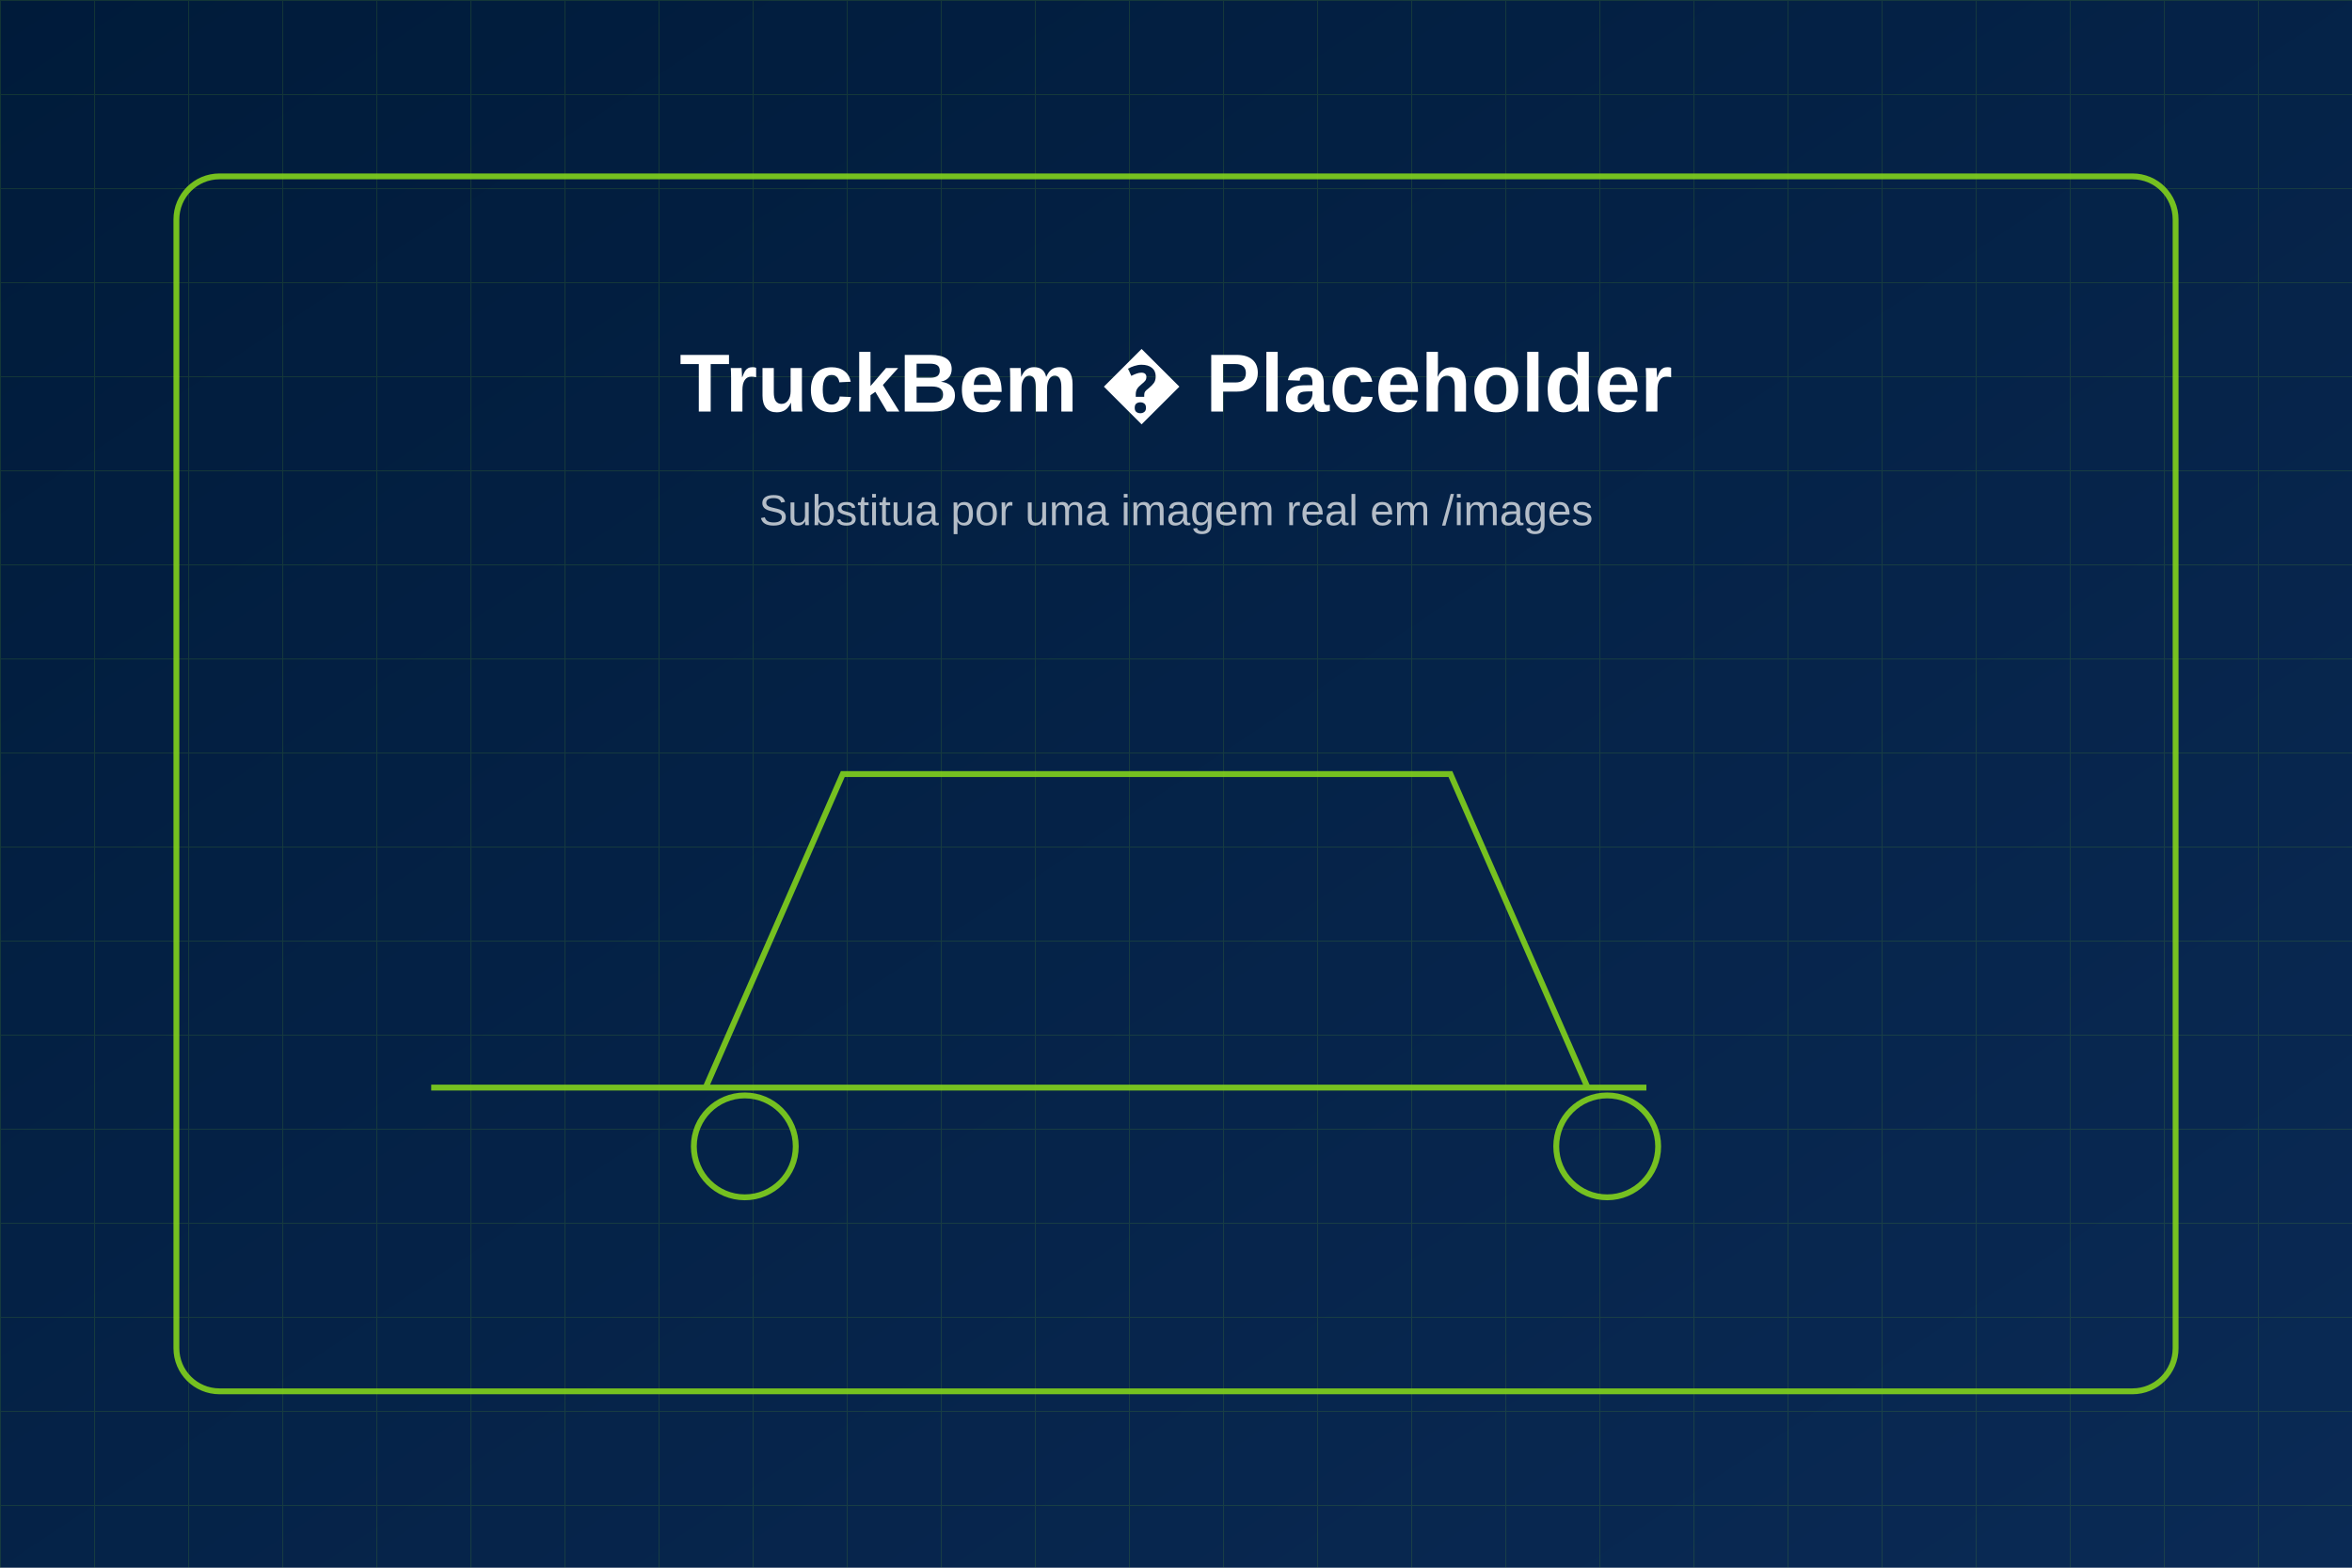
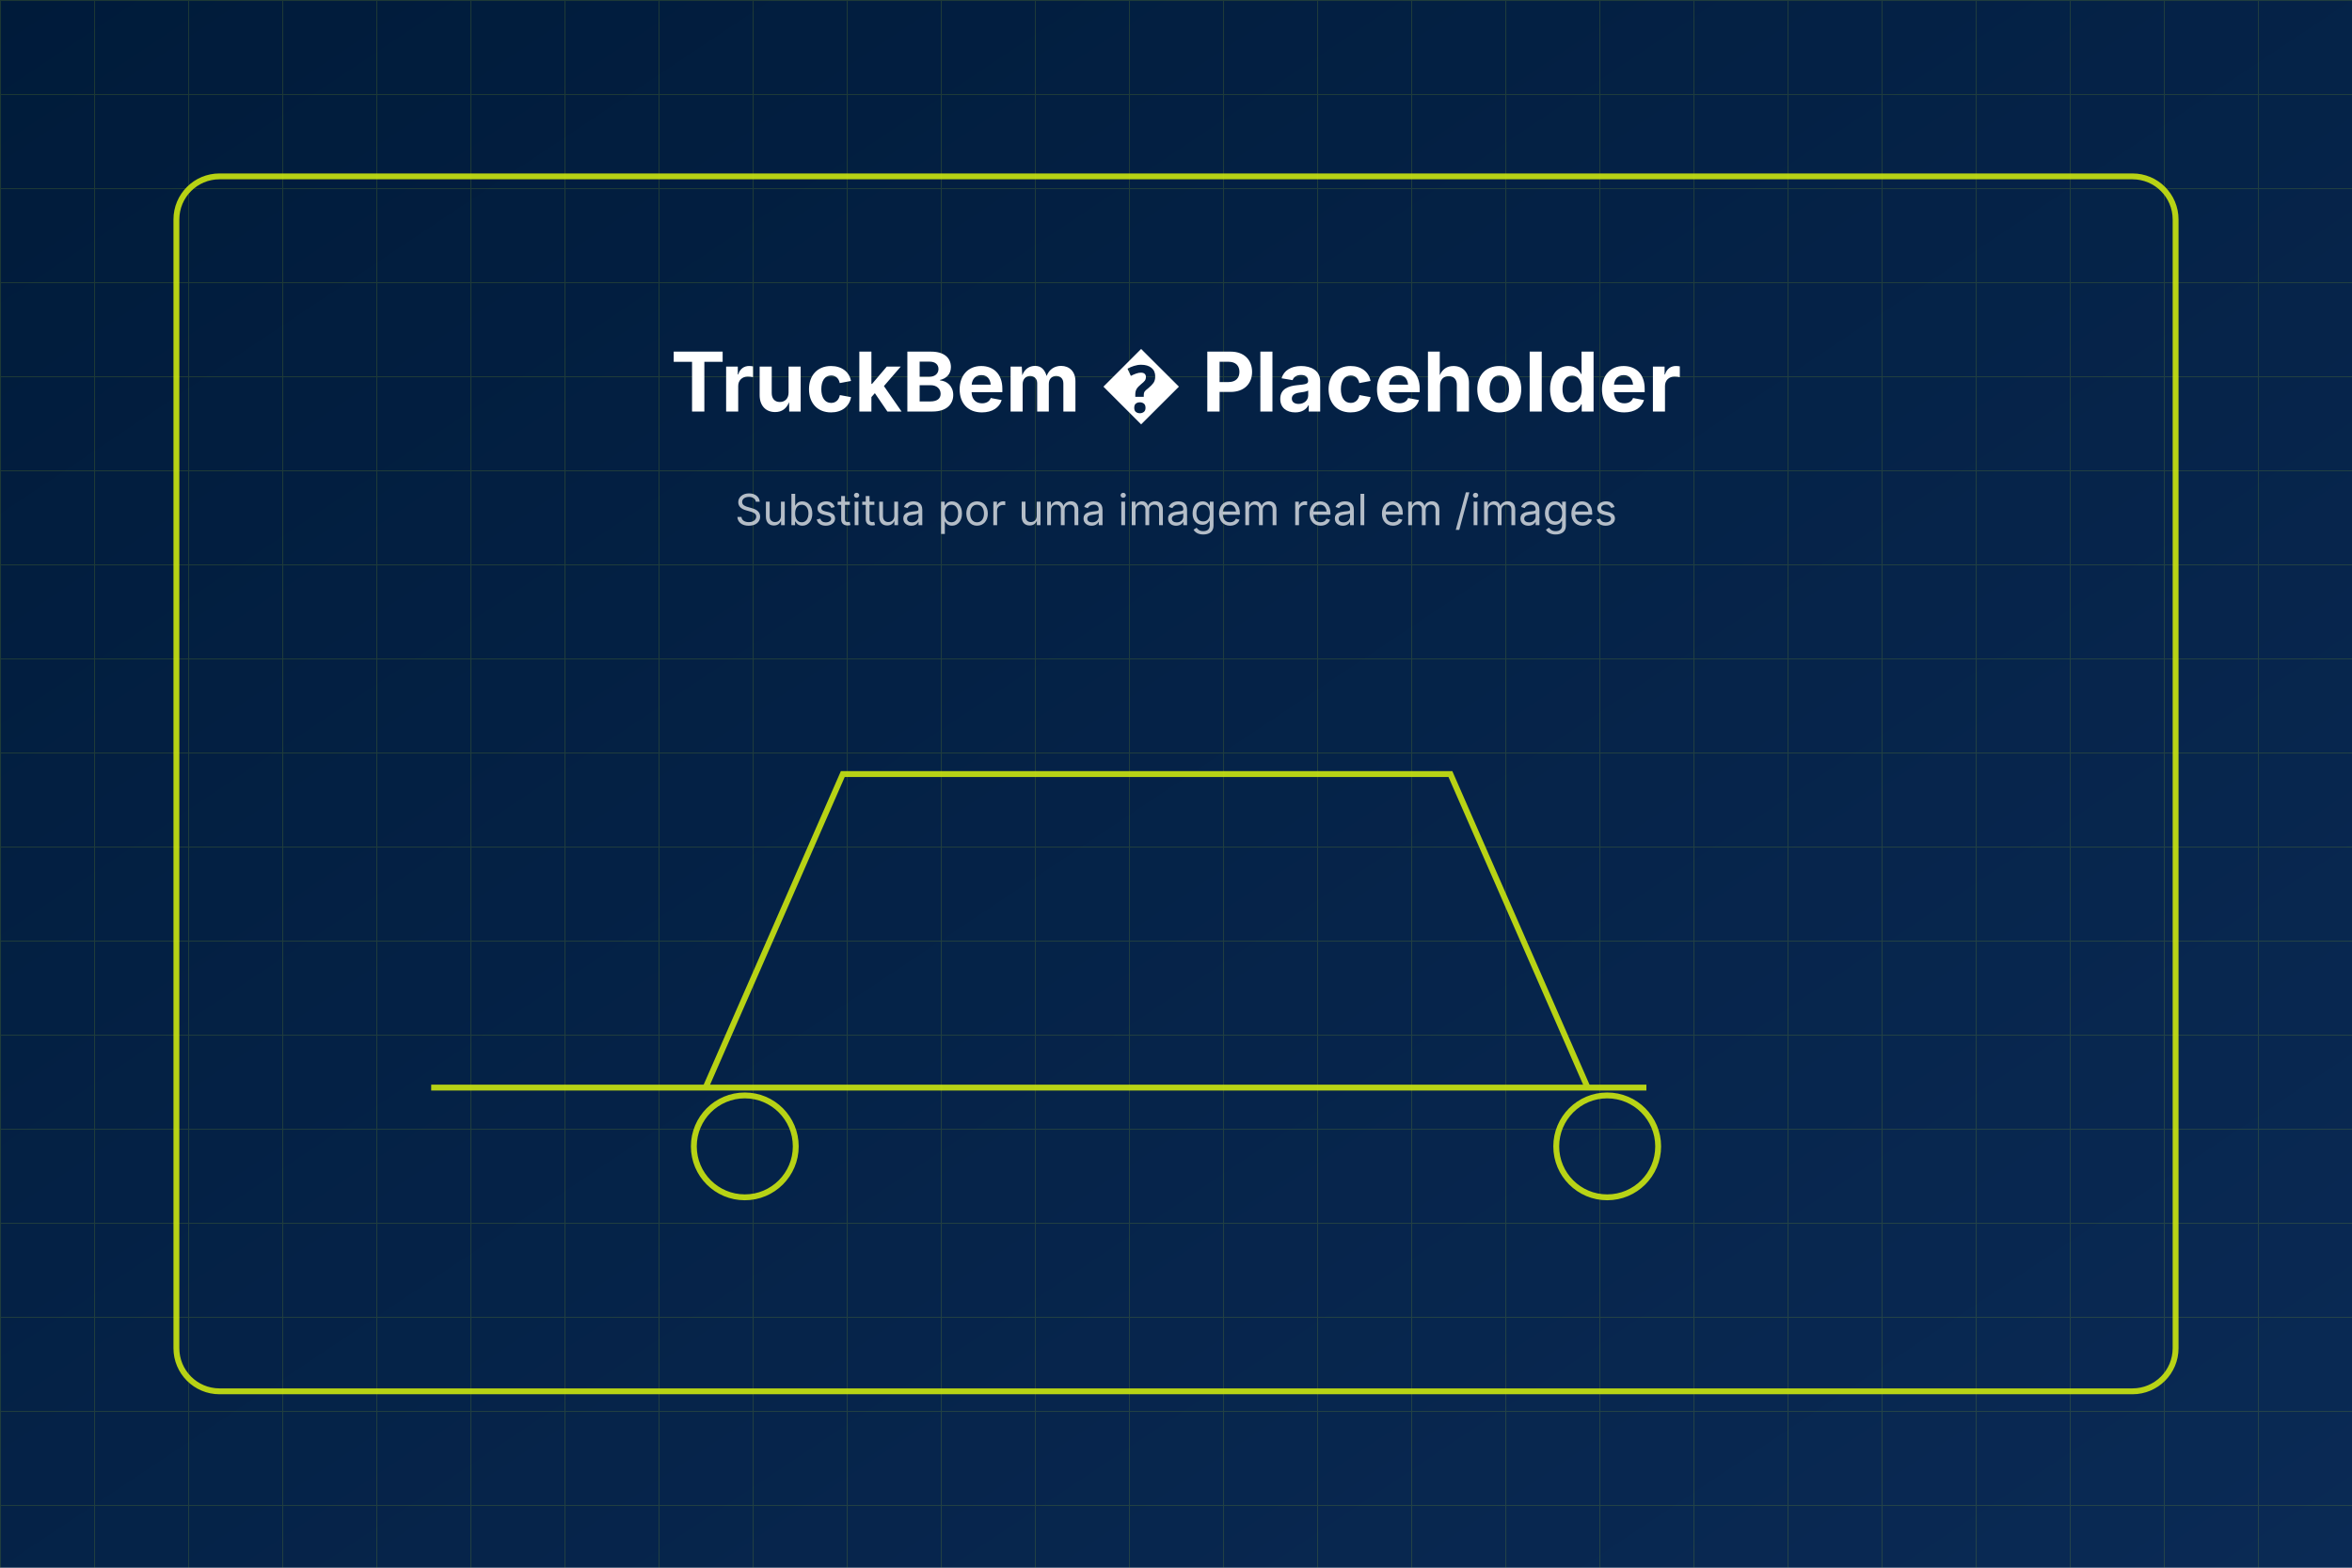
<svg xmlns="http://www.w3.org/2000/svg" width="1200" height="800" viewBox="0 0 1200 800" role="img" aria-label="Imagem de exemplo">
  <defs>
    <linearGradient id="bg" x1="0" y1="0" x2="1" y2="1">
      <stop offset="0%" stop-color="#001B3A" />
      <stop offset="100%" stop-color="#0a2a55" />
    </linearGradient>
    <pattern id="grid" width="48" height="48" patternUnits="userSpaceOnUse">
-       <path d="M48 0H0V48" fill="none" stroke="rgba(130,209,28,0.14)" stroke-width="1" />
+       <path d="M48 0H0V48" fill="none" stroke="rgba(203,230,15,0.14)" stroke-width="1" />
    </pattern>
  </defs>
  <rect width="1200" height="800" fill="url(#bg)" />
  <rect width="1200" height="800" fill="url(#grid)" />
-   <g fill="none" stroke="#82D11C" stroke-width="3" opacity="0.9">
+   <g fill="none" stroke="#cbe60f" stroke-width="3" opacity="0.9">
    <rect x="90" y="90" width="1020" height="620" rx="22" />
    <path d="M220 555h620" />
    <path d="M360 555l70-160h310l70 160" />
    <circle cx="380" cy="585" r="26" />
    <circle cx="820" cy="585" r="26" />
  </g>
-   <text x="600" y="210" text-anchor="middle" fill="#ffffff" font-family="Barlow, Arial, sans-serif" font-size="42" font-weight="700">
+   <text x="600" y="210" text-anchor="middle" fill="#ffffff" font-family="Inter, Arial, sans-serif" font-size="42" font-weight="700">
    TruckBem � Placeholder
  </text>
-   <text x="600" y="268" text-anchor="middle" fill="rgba(255,255,255,0.7)" font-family="Barlow, Arial, sans-serif" font-size="22">
+   <text x="600" y="268" text-anchor="middle" fill="rgba(255,255,255,0.7)" font-family="Inter, Arial, sans-serif" font-size="22">
    Substitua por uma imagem real em /images
  </text>
</svg>
